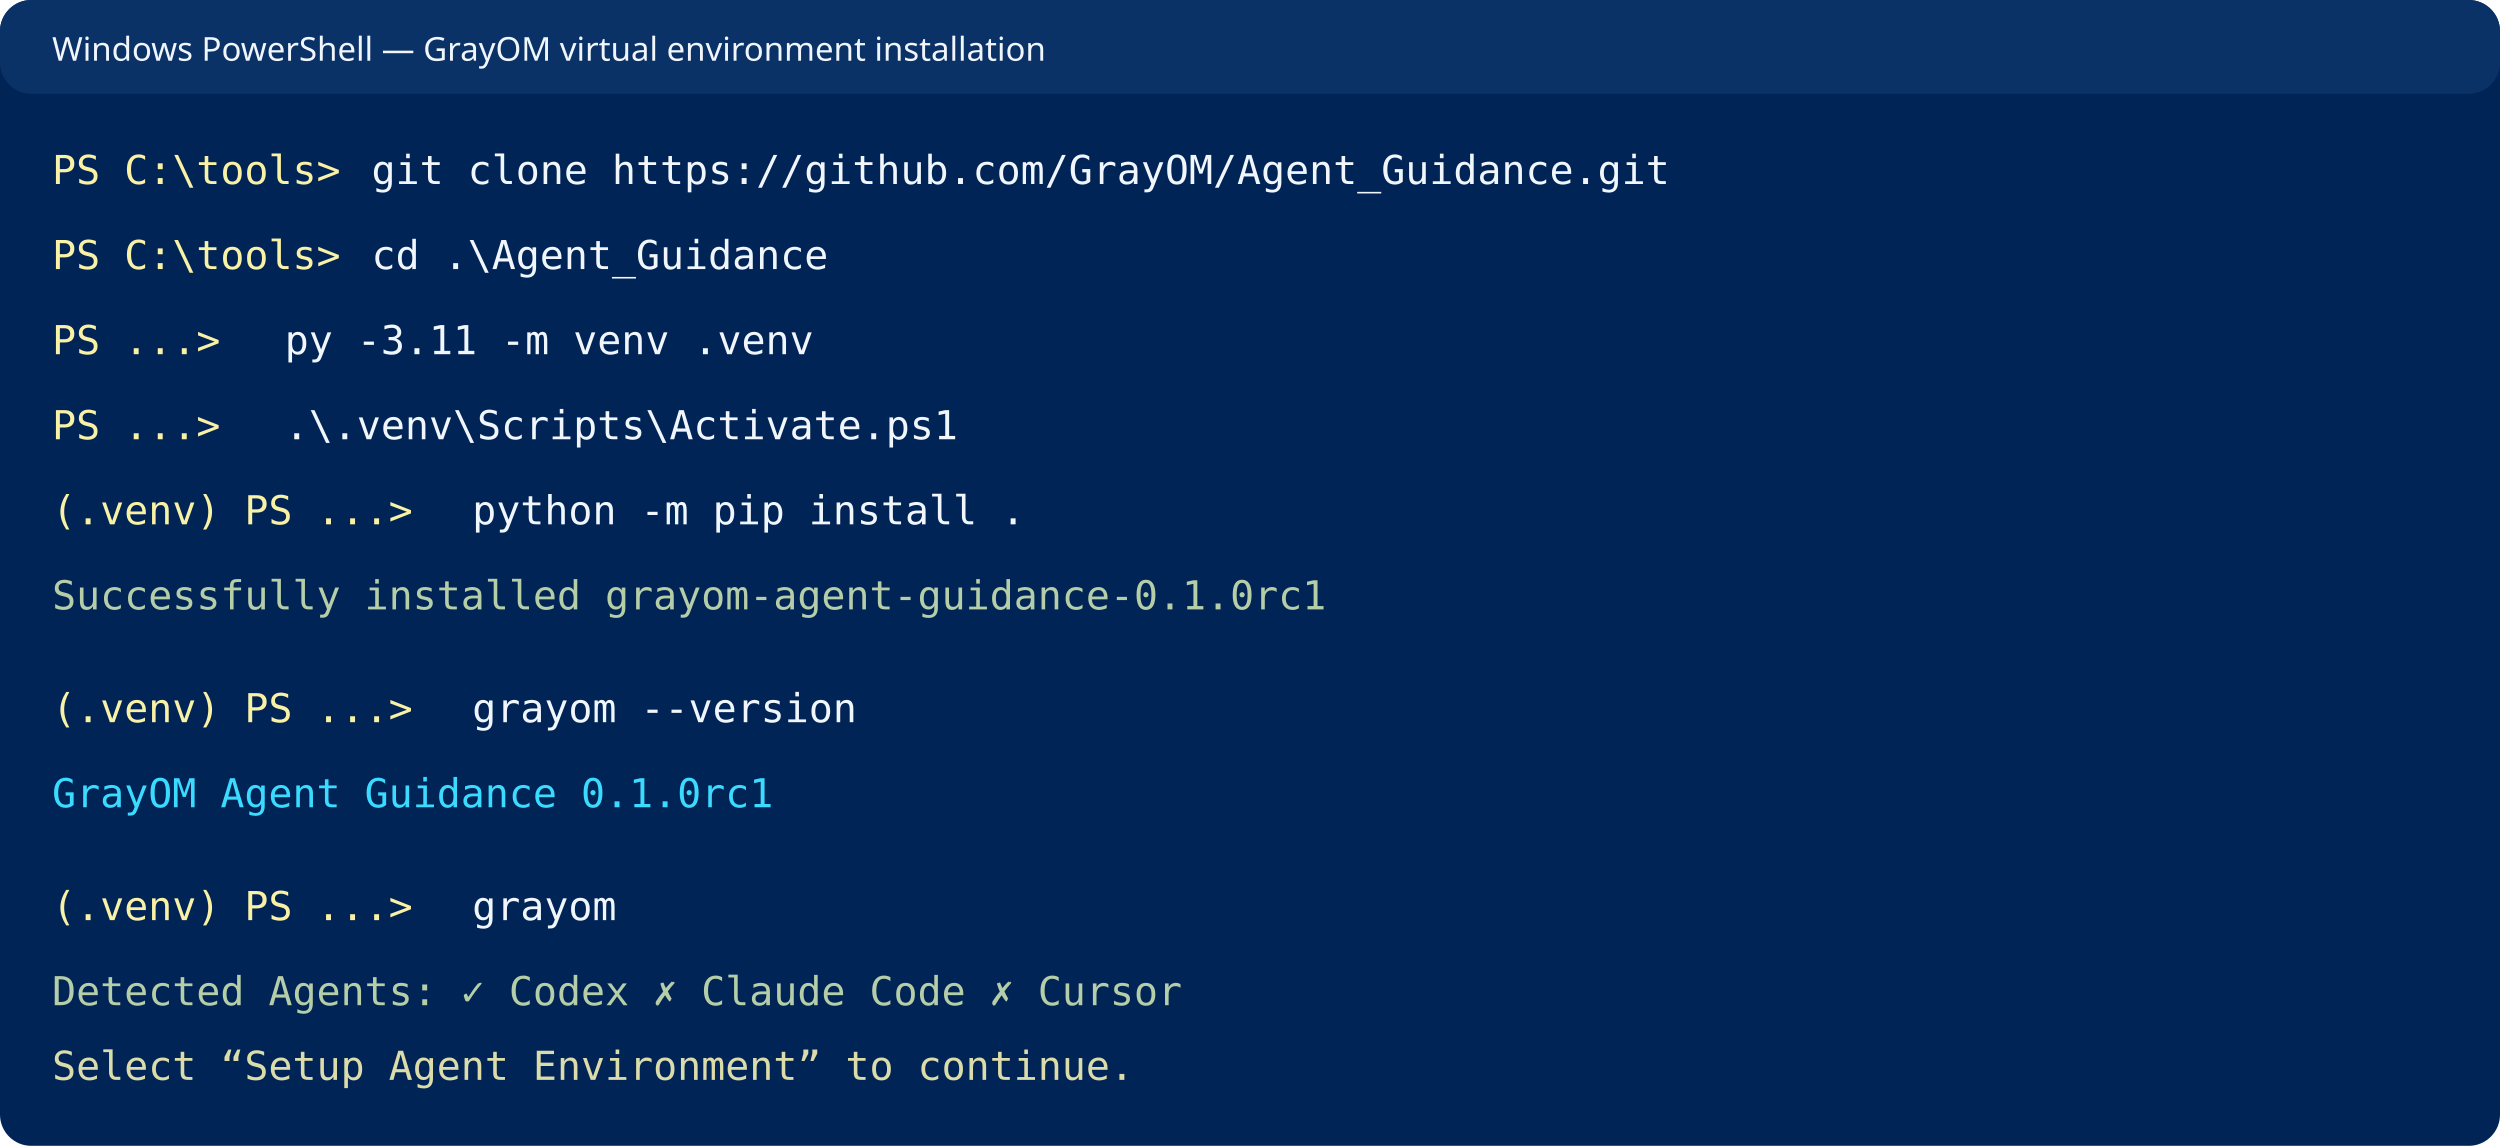
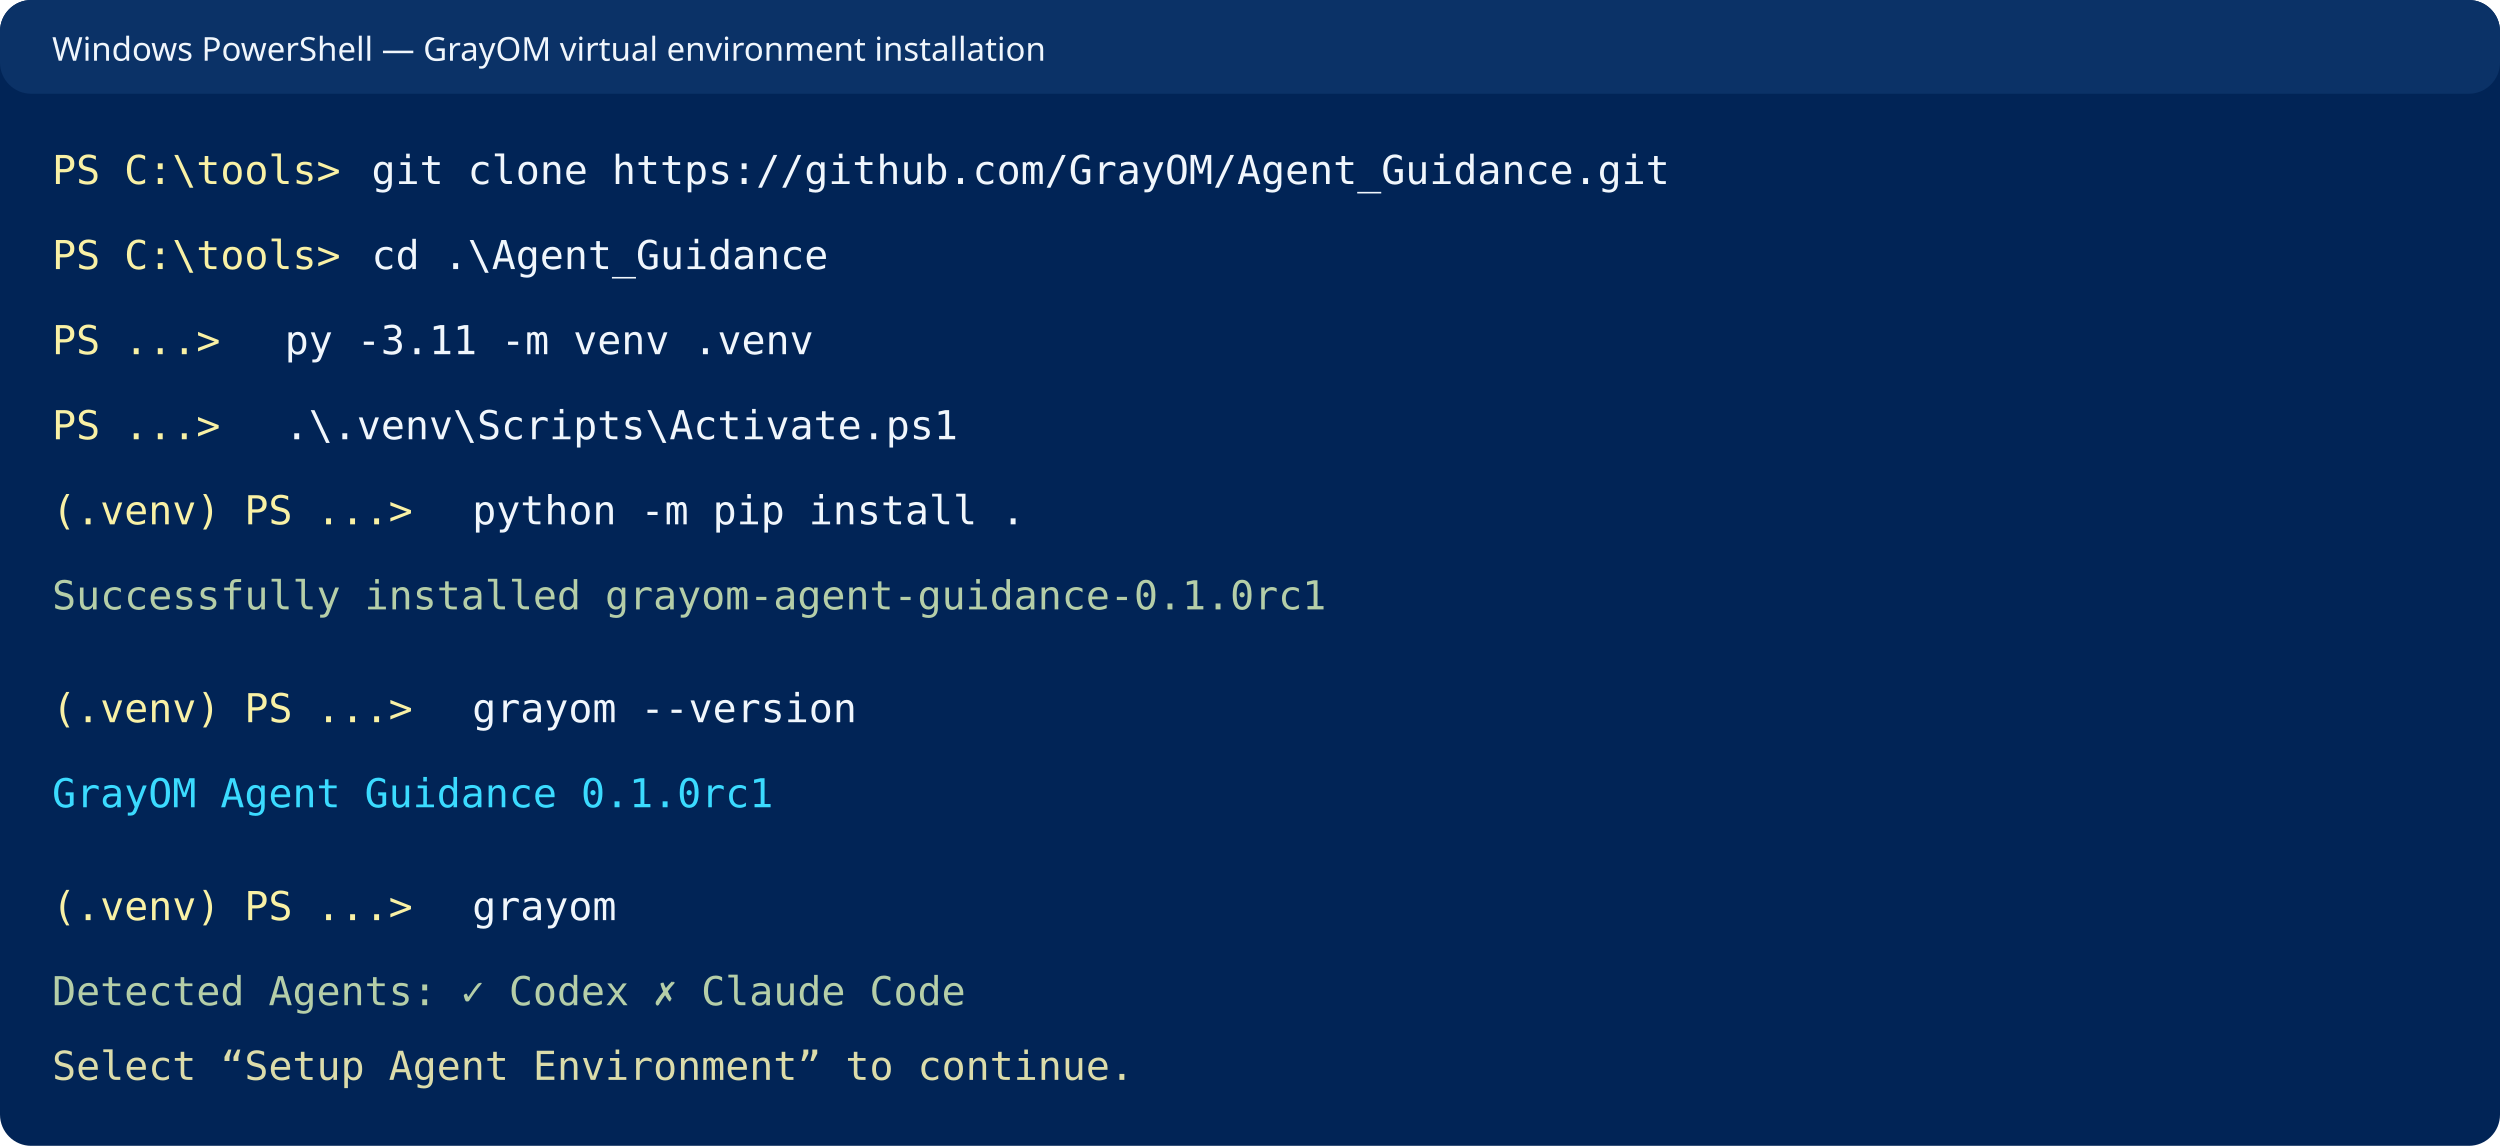
<svg xmlns="http://www.w3.org/2000/svg" width="1440" height="660" viewBox="0 0 1440 660">
  <rect width="1440" height="660" rx="18" fill="#012456" />
  <rect width="1440" height="54" rx="18" fill="#0b3267" />
  <text x="30" y="35" fill="#f0f6fc" font-family="Segoe UI, sans-serif" font-size="19">Windows PowerShell — GrayOM virtual environment installation</text>
  <g font-family="Cascadia Mono, DejaVu Sans Mono, monospace" font-size="23">
    <text x="30" y="106" fill="#f9f1a5">PS C:\tools&gt;</text>
    <text x="214" y="106" fill="#f0f6fc"> git clone https://github.com/GrayOM/Agent_Guidance.git</text>
    <text x="30" y="155" fill="#f9f1a5">PS C:\tools&gt;</text>
    <text x="214" y="155" fill="#f0f6fc"> cd .\Agent_Guidance</text>
    <text x="30" y="204" fill="#f9f1a5">PS ...&gt;</text>
    <text x="164" y="204" fill="#f0f6fc"> py -3.11 -m venv .venv</text>
    <text x="30" y="253" fill="#f9f1a5">PS ...&gt;</text>
    <text x="164" y="253" fill="#f0f6fc"> .\.venv\Scripts\Activate.ps1</text>
    <text x="30" y="302" fill="#f9f1a5">(.venv) PS ...&gt;</text>
    <text x="272" y="302" fill="#f0f6fc"> python -m pip install .</text>
    <text x="30" y="351" fill="#b5cea8">Successfully installed grayom-agent-guidance-0.1.0rc1</text>
    <text x="30" y="416" fill="#f9f1a5">(.venv) PS ...&gt;</text>
    <text x="272" y="416" fill="#f0f6fc"> grayom --version</text>
    <text x="30" y="465" fill="#3bdbff">GrayOM Agent Guidance 0.1.0rc1</text>
    <text x="30" y="530" fill="#f9f1a5">(.venv) PS ...&gt;</text>
    <text x="272" y="530" fill="#f0f6fc"> grayom</text>
-     <text x="30" y="579" fill="#b5cea8">Detected Agents:  ✓ Codex   ✗ Claude Code   ✗ Cursor</text>
+     <text x="30" y="579" fill="#b5cea8">Detected Agents:  ✓ Codex   ✗ Claude Code</text>
    <text x="30" y="622" fill="#dcdcaa">Select “Setup Agent Environment” to continue.</text>
  </g>
</svg>
